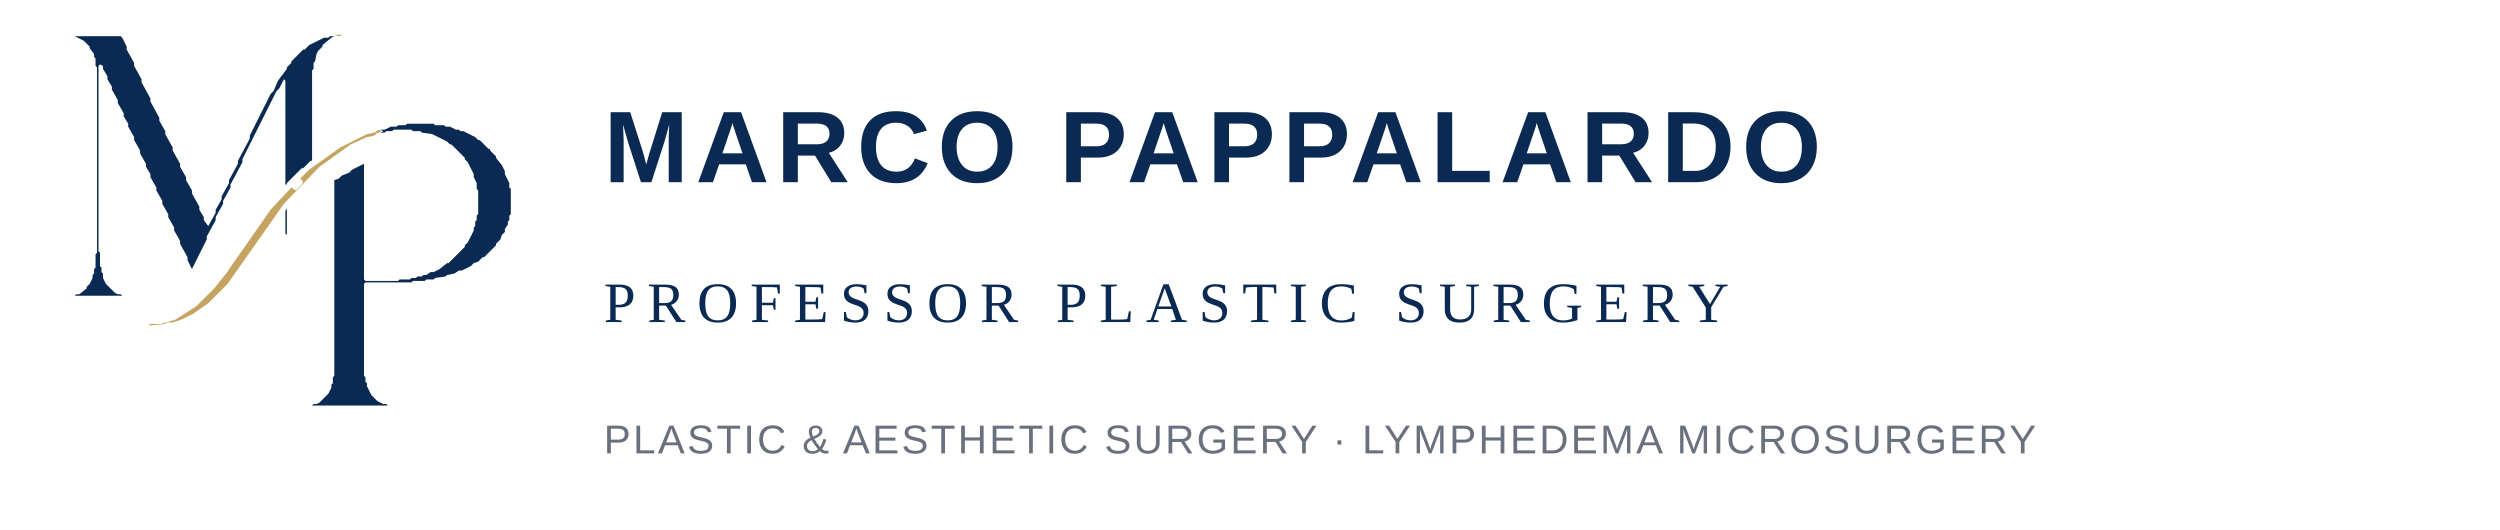
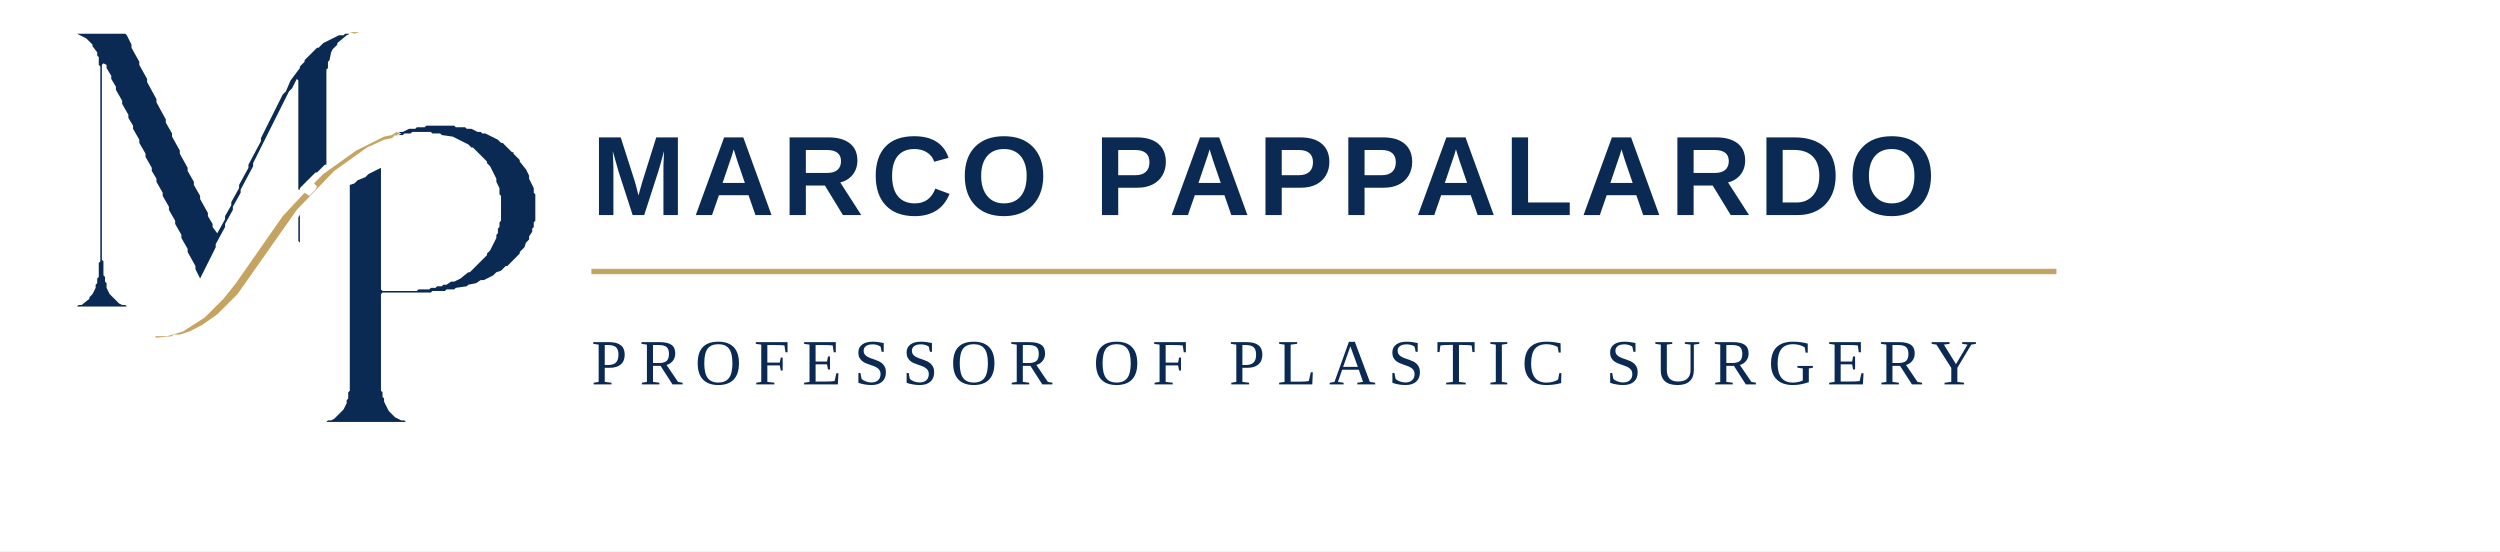
- <svg xmlns="http://www.w3.org/2000/svg" viewBox="0 0 1180 250" role="img" aria-labelledby="title desc">
-   <rect width="1180" height="250" fill="#ffffff" />
-   <g transform="translate(8 8) scale(0.70)">
+ <svg xmlns="http://www.w3.org/2000/svg" viewBox="0 0 930 205" role="img" aria-labelledby="title desc">
+   <rect width="930" height="205" fill="#ffffff" />
+   <g transform="translate(6 5) scale(0.58)">
    <path d="M182,129L181,131L181,146L182,147L182,153ZM309,81L301,77L299,77L298,76L296,76L292,74L289,74L288,73L282,73L281,72L263,72L262,73L257,73L256,74L252,74L248,76L245,76L247,77L245,78L248,78L249,77L253,77L254,76L266,76L267,77L272,77L273,78L280,79L290,84L292,86L293,86L302,95L302,96L304,98L308,106L308,108L310,112L310,116L311,117L311,133L310,134L310,137L309,138L309,141L308,142L308,144L304,152L302,154L302,155L291,166L290,166L285,170L281,172L279,172L276,174L274,174L273,175L270,175L269,176L266,176L265,177L258,177L257,178L235,178L234,177L234,99L226,103L224,105L219,107L217,109L214,110L214,242L213,243L213,247L212,248L212,250L210,254L204,260L202,261L200,261L199,262L196,262L252,262L250,262L249,261L247,261L243,259L239,255L236,249L236,247L235,246L235,243L234,242L234,180L235,179L266,179L267,178L275,178L276,177L281,177L282,176L289,175L290,174L295,173L298,171L300,171L306,168L308,166L311,165L314,162L315,162L323,154L323,153L326,150L327,147L329,145L329,143L331,140L331,138L332,137L332,134L333,133L333,116L332,115L332,112L329,106L329,104L327,100L323,95L323,94L319,90L319,89L318,89L312,83L311,83ZM36,188L74,188L71,188L70,187L68,187L66,186L60,180L58,176L58,173L57,172L57,169L56,168L56,159L55,158L55,33L56,32L58,33L58,35L61,40L61,42L64,47L64,49L68,56L68,58L72,65L72,67L75,72L75,74L79,81L79,83L83,90L83,92L87,99L87,101L90,106L90,108L94,115L94,117L98,124L98,126L102,133L102,135L106,142L106,144L110,151L110,153L115,162L115,164L118,170L128,150L128,148L134,137L134,135L139,126L139,124L144,115L144,113L152,98L152,96L175,50L177,48L180,42L181,43L181,113L182,113L182,112L192,102L193,102L198,97L199,97L199,36L200,35L200,31L201,30L202,25L203,23L206,20L206,19L212,14L214,13L216,13L211,13L210,14L207,14L197,19L194,22L193,22L185,30L185,31L182,34L182,35L176,43L173,50L171,52L157,80L157,82L149,97L149,99L143,110L143,112L138,121L138,123L134,130L134,132L129,141L126,137L126,135L123,130L123,128L118,119L118,117L114,110L114,108L110,101L110,99L105,90L105,88L100,79L100,77L96,70L96,68L90,57L90,55L84,44L84,42L79,33L79,31L74,22L74,20L71,14L70,13L35,13L39,13L45,16L49,20L49,21L52,25L52,27L53,28L53,33L54,34L54,159L53,160L53,169L52,170L52,173L51,174L51,176L49,180L47,182L47,183L42,187L40,187L39,188Z" fill="#0a2a53" fill-rule="evenodd" />
    <path d="M246,77L244,76L241,78L236,79L218,88L197,103L191,109L193,111L192,113L188,117L185,115L171,130L141,173L133,183L121,195L107,204L97,207L89,207L90,208L100,207L101,206L105,206L111,204L119,200L129,193L142,180L180,126L204,101L225,86L236,81L241,80L243,78L245,79L244,78ZM214,12L217,13L220,12Z" fill="#c5a462" fill-rule="evenodd" />
  </g>
-   <g transform="translate(285 34)">
-     <text x="0" y="52" fill="#0a2a53" font-family="Arial, Helvetica, sans-serif" font-size="48" font-weight="700" letter-spacing="3.4">MARCO PAPPALARDO</text>
-     <text x="0" y="118" fill="#0a2a53" font-family="Georgia, 'Times New Roman', serif" font-size="27" letter-spacing="5.5">PROFESSOR PLASTIC SURGERY</text>
-     <text x="0" y="180" fill="#69717e" font-family="Arial, Helvetica, sans-serif" font-size="19" letter-spacing="1.15">PLASTIC &amp; AESTHETIC SURGERY · LYMPHEDEMA MICROSURGERY</text>
+   <g transform="translate(220 32)">
+     <text x="0" y="48" fill="#0a2a53" font-family="Arial, Helvetica, sans-serif" font-size="42" font-weight="700" letter-spacing="2.8">MARCO PAPPALARDO</text>
+     <line x1="0" y1="69" x2="545" y2="69" stroke="#c5a462" stroke-width="2" />
+     <text x="0" y="111" fill="#0a2a53" font-family="Georgia, 'Times New Roman', serif" font-size="24" letter-spacing="4.6">PROFESSOR OF PLASTIC SURGERY</text>
  </g>
</svg>
